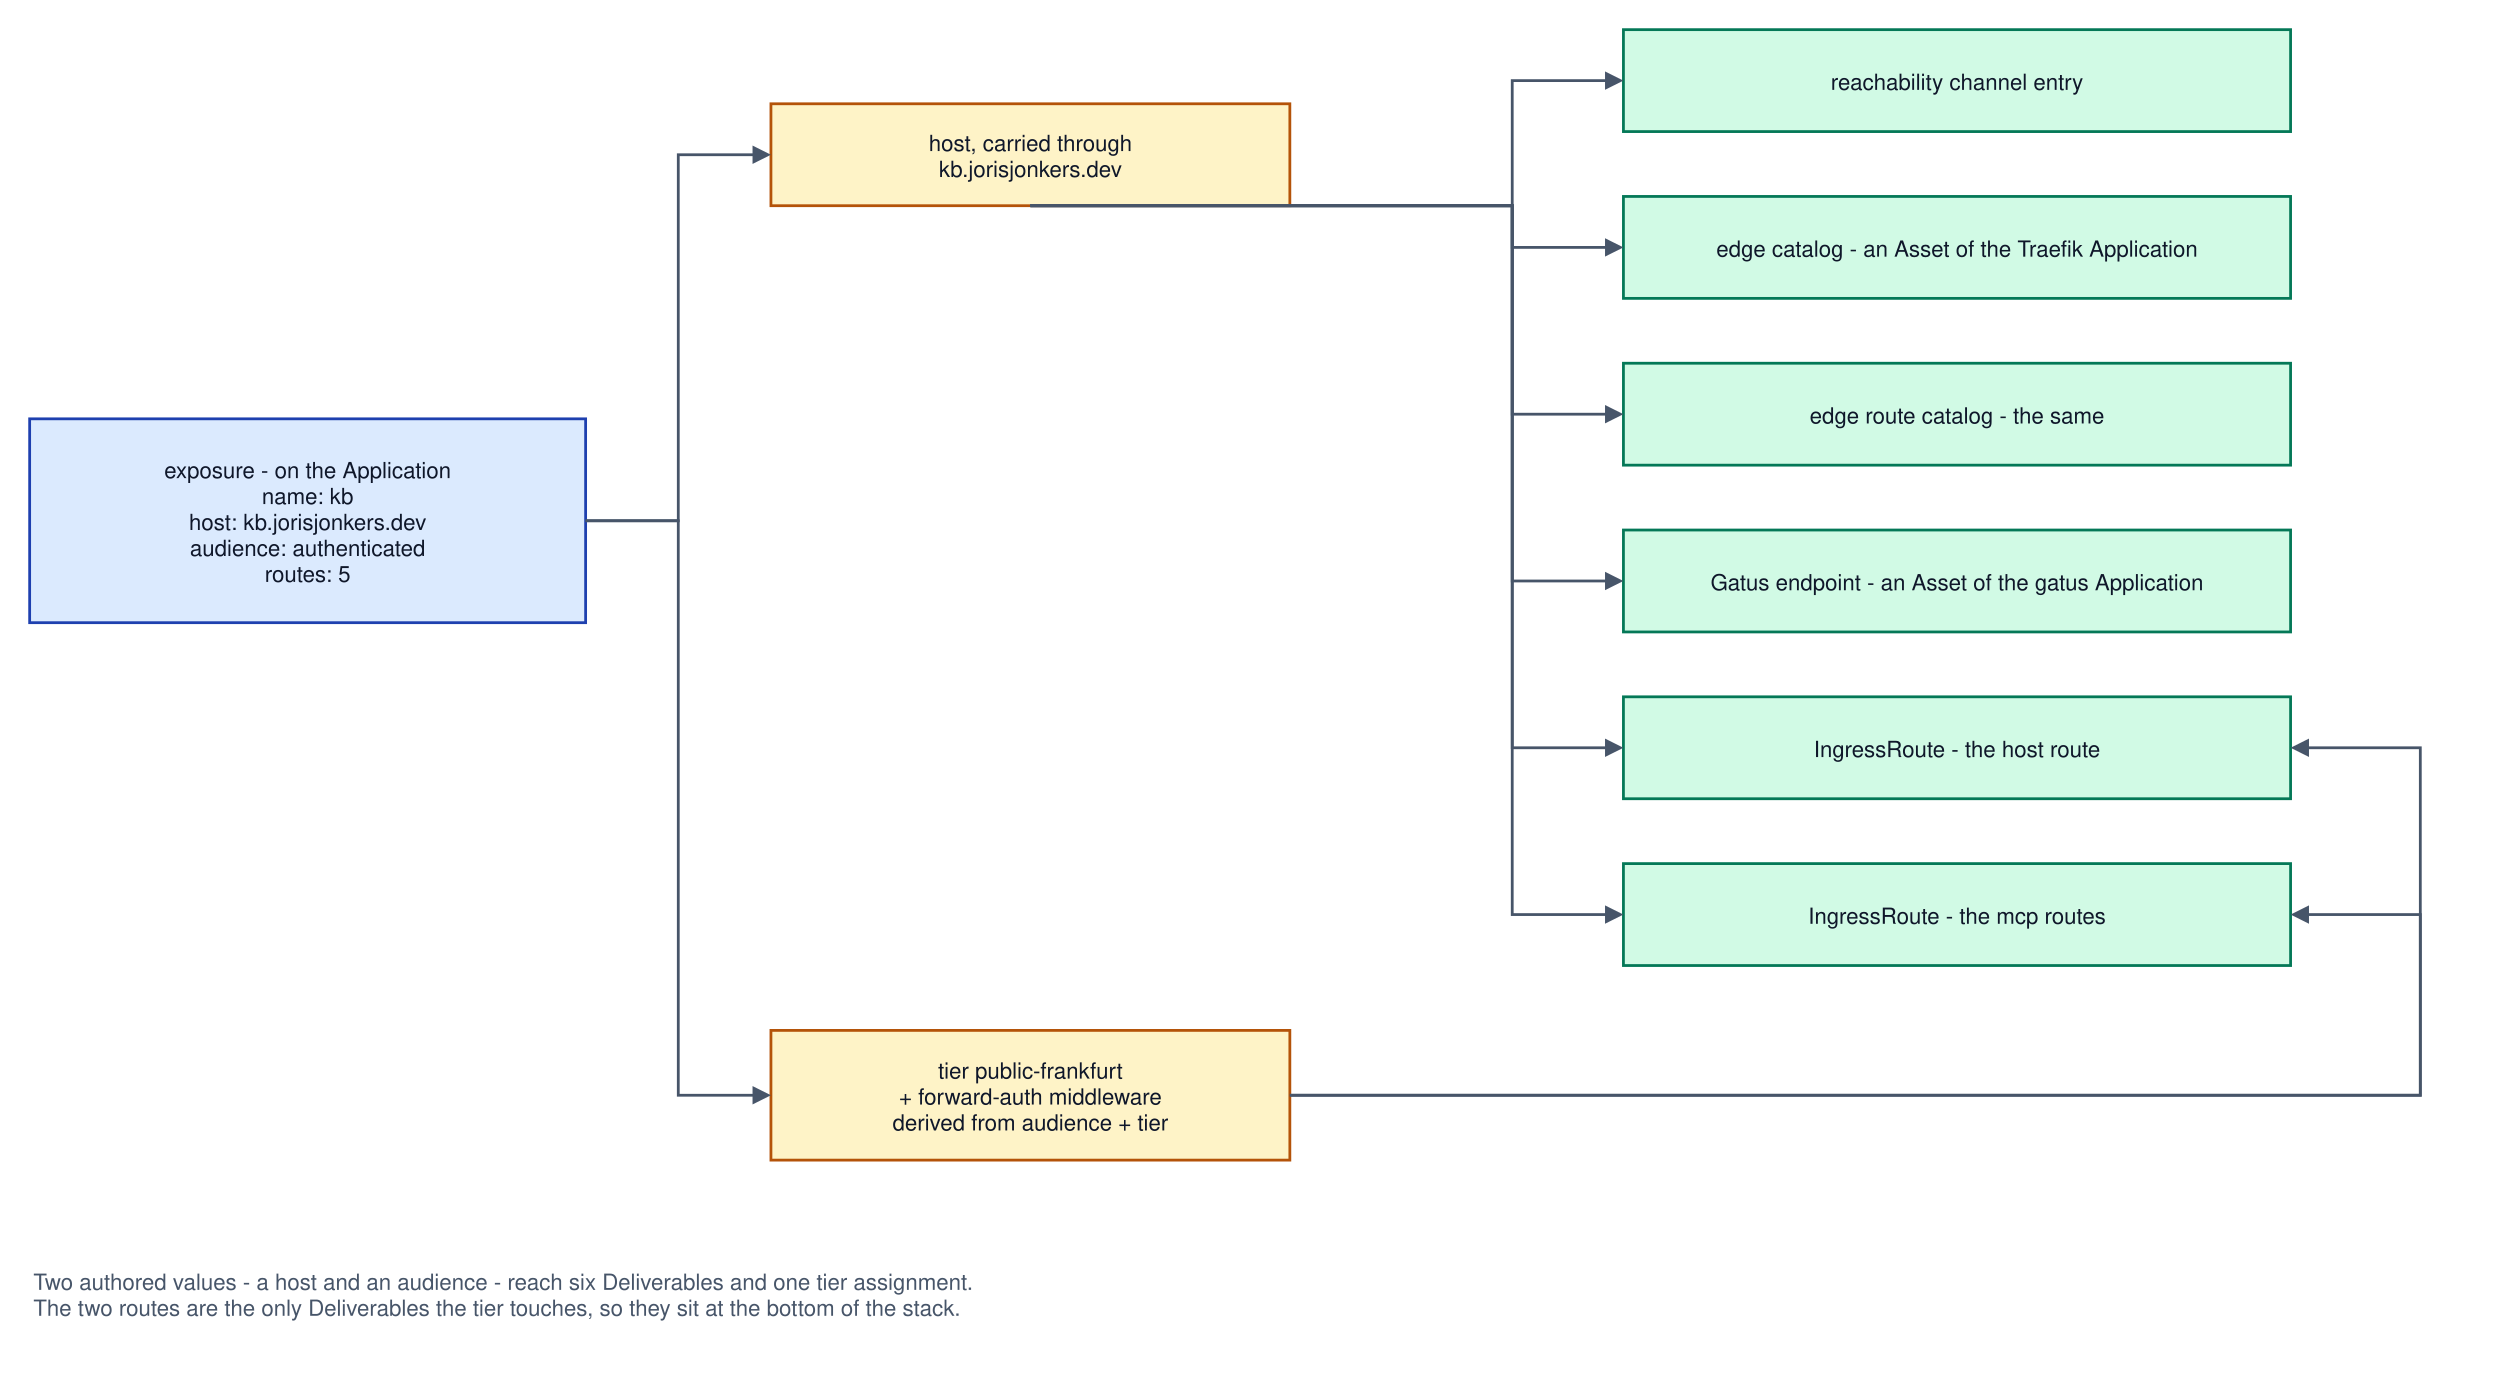
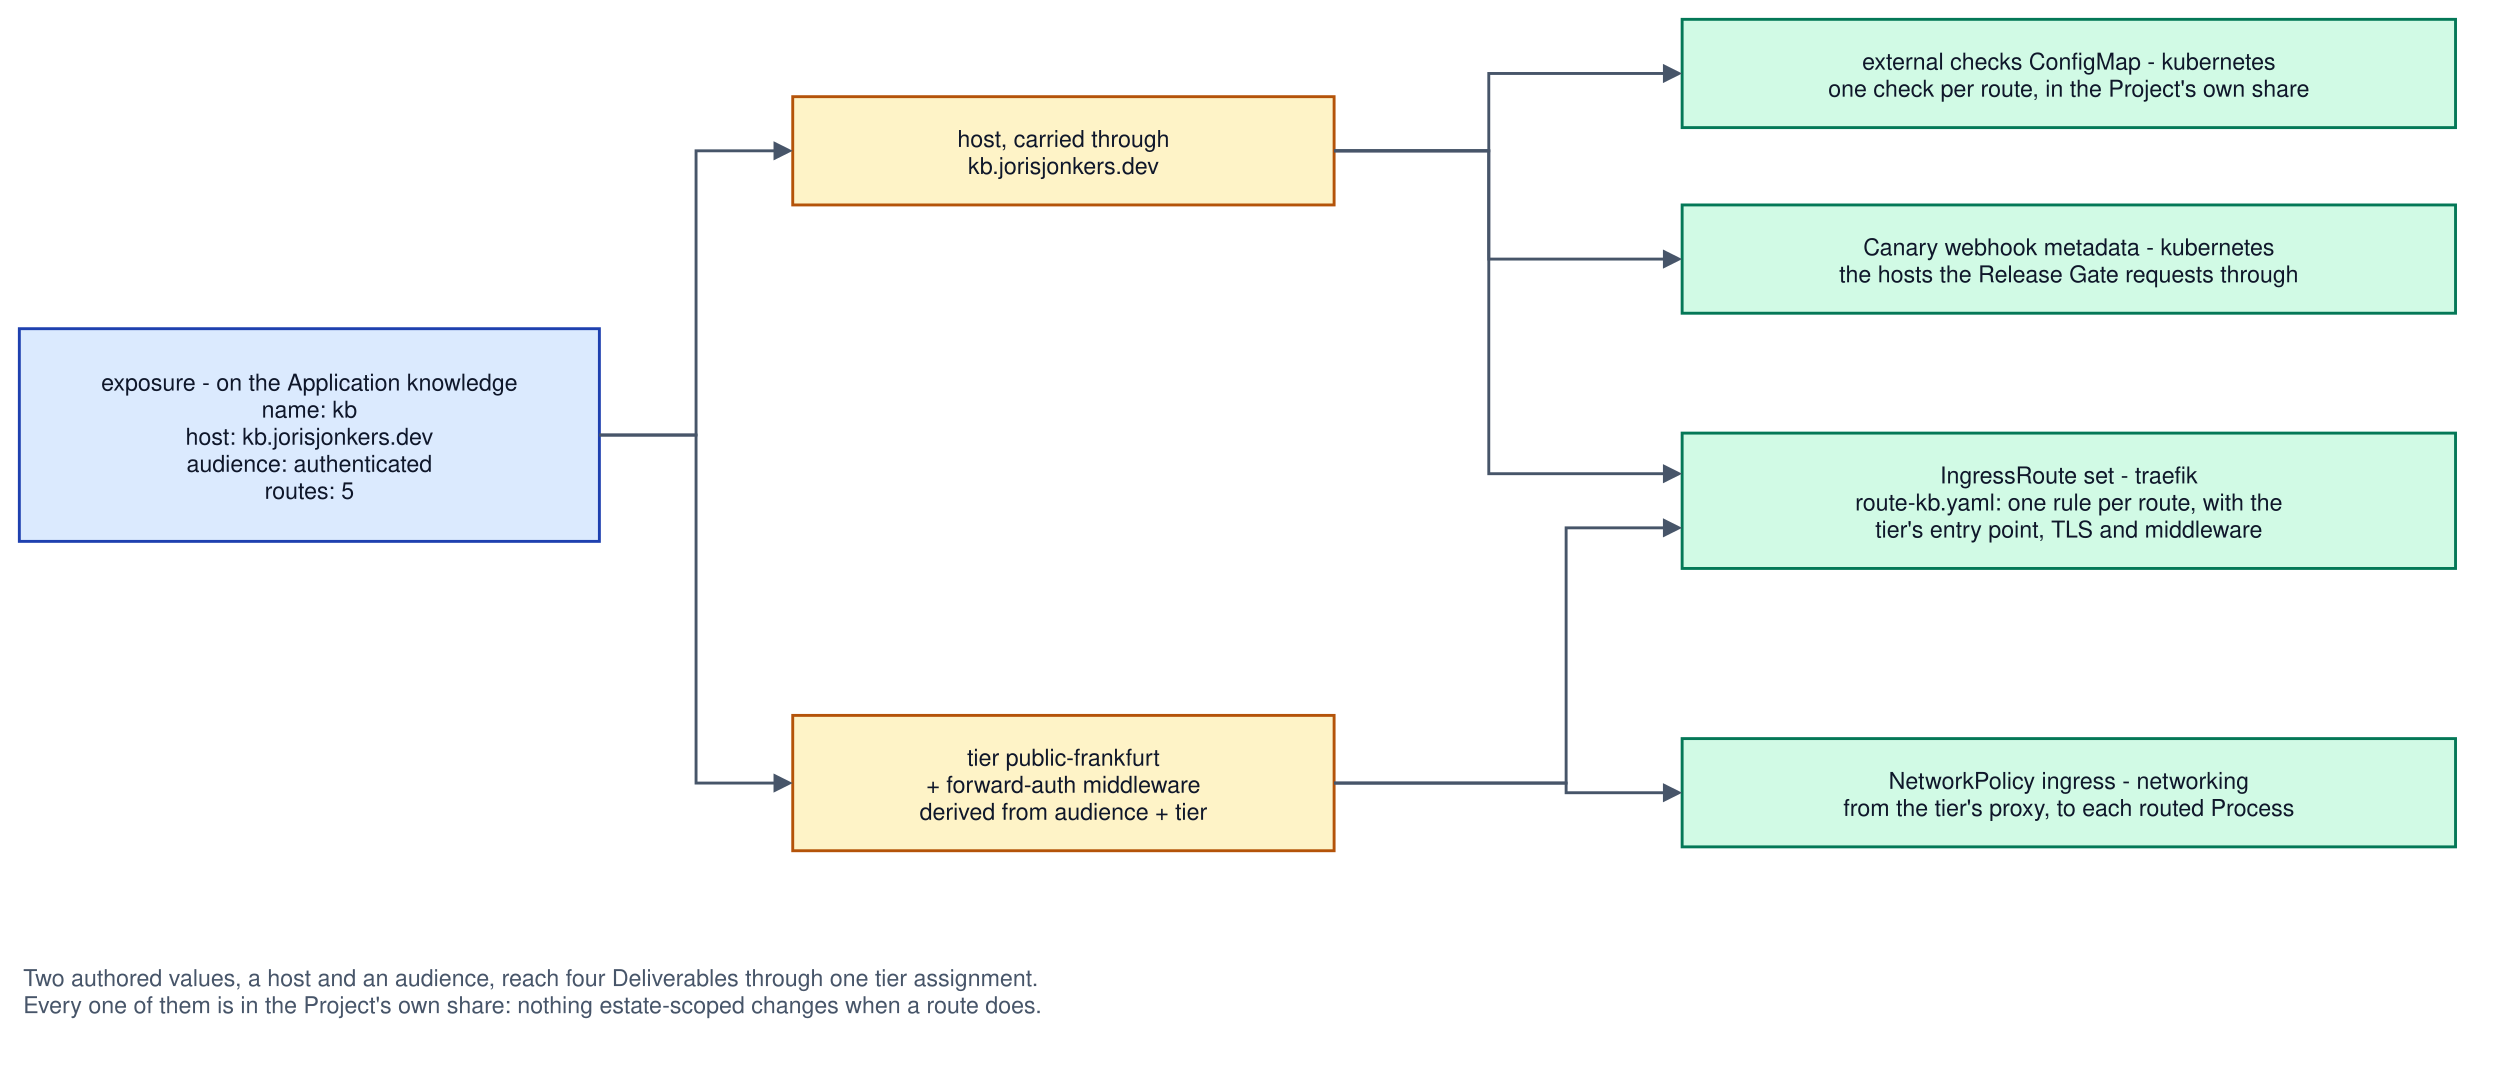
- <svg xmlns="http://www.w3.org/2000/svg" style="background: transparent; background-color: transparent; color-scheme: light dark;" version="1.1" width="1349px" height="754px" viewBox="0 0 1349 754" content="&lt;mxfile host=&quot;Electron&quot; agent=&quot;Mozilla/5.0 (Macintosh; Intel Mac OS X 10_15_7) AppleWebKit/537.36 (KHTML, like Gecko) draw.io/29.0.3 Chrome/140.0.734.249 Electron/38.7.0 Safari/537.36&quot; version=&quot;29.0.3&quot;&gt;&#10;  &lt;diagram name=&quot;Worked trace - one exposure declaration&quot; id=&quot;0&quot;&gt;&#10;    &lt;mxGraphModel dx=&quot;-713&quot; dy=&quot;-228&quot; grid=&quot;0&quot; gridSize=&quot;10&quot; guides=&quot;1&quot; tooltips=&quot;1&quot; connect=&quot;1&quot; arrows=&quot;1&quot; fold=&quot;0&quot; page=&quot;0&quot; pageScale=&quot;1&quot; pageWidth=&quot;1600&quot; pageHeight=&quot;1200&quot; math=&quot;0&quot; shadow=&quot;0&quot; adaptiveColors=&quot;auto&quot;&gt;&#10;      &lt;root&gt;&#10;        &lt;mxCell id=&quot;0&quot; /&gt;&#10;        &lt;mxCell id=&quot;1&quot; parent=&quot;0&quot; /&gt;&#10;        &lt;mxCell id=&quot;n1&quot; value=&quot;exposure - on the Application&amp;#xa;name: kb&amp;#xa;host: kb.jorisjonkers.dev&amp;#xa;audience: authenticated&amp;#xa;routes: 5&quot; style=&quot;rounded=0;whiteSpace=nowrap;html=0;align=center;verticalAlign=middle;fillColor=#dbeafe;strokeColor=#1e40af;strokeWidth=1.5;fontFamily=Helvetica;fontSize=12;fontColor=#0f172a;&quot; parent=&quot;1&quot; vertex=&quot;1&quot;&gt;&#10;          &lt;mxGeometry x=&quot;40&quot; y=&quot;250&quot; width=&quot;300&quot; height=&quot;110&quot; as=&quot;geometry&quot; /&gt;&#10;        &lt;/mxCell&gt;&#10;        &lt;mxCell id=&quot;n2&quot; value=&quot;host, carried through&amp;#xa;kb.jorisjonkers.dev&quot; style=&quot;rounded=0;whiteSpace=nowrap;html=0;align=center;verticalAlign=middle;fillColor=#fef3c7;strokeColor=#b45309;strokeWidth=1.5;fontFamily=Helvetica;fontSize=12;fontColor=#0f172a;&quot; parent=&quot;1&quot; vertex=&quot;1&quot;&gt;&#10;          &lt;mxGeometry x=&quot;440&quot; y=&quot;80&quot; width=&quot;280&quot; height=&quot;55&quot; as=&quot;geometry&quot; /&gt;&#10;        &lt;/mxCell&gt;&#10;        &lt;mxCell id=&quot;n3&quot; value=&quot;tier public-frankfurt&amp;#xa;+ forward-auth middleware&amp;#xa;derived from audience + tier&quot; style=&quot;rounded=0;whiteSpace=nowrap;html=0;align=center;verticalAlign=middle;fillColor=#fef3c7;strokeColor=#b45309;strokeWidth=1.5;fontFamily=Helvetica;fontSize=12;fontColor=#0f172a;&quot; parent=&quot;1&quot; vertex=&quot;1&quot;&gt;&#10;          &lt;mxGeometry x=&quot;440&quot; y=&quot;580&quot; width=&quot;280&quot; height=&quot;70&quot; as=&quot;geometry&quot; /&gt;&#10;        &lt;/mxCell&gt;&#10;        &lt;mxCell id=&quot;n4&quot; value=&quot;reachability channel entry&quot; style=&quot;rounded=0;whiteSpace=nowrap;html=0;align=center;verticalAlign=middle;fillColor=#d1fae5;strokeColor=#047857;strokeWidth=1.5;fontFamily=Helvetica;fontSize=12;fontColor=#0f172a;&quot; parent=&quot;1&quot; vertex=&quot;1&quot;&gt;&#10;          &lt;mxGeometry x=&quot;900&quot; y=&quot;40&quot; width=&quot;360&quot; height=&quot;55&quot; as=&quot;geometry&quot; /&gt;&#10;        &lt;/mxCell&gt;&#10;        &lt;mxCell id=&quot;n5&quot; value=&quot;edge catalog - an Asset of the Traefik Application&quot; style=&quot;rounded=0;whiteSpace=nowrap;html=0;align=center;verticalAlign=middle;fillColor=#d1fae5;strokeColor=#047857;strokeWidth=1.5;fontFamily=Helvetica;fontSize=12;fontColor=#0f172a;&quot; parent=&quot;1&quot; vertex=&quot;1&quot;&gt;&#10;          &lt;mxGeometry x=&quot;900&quot; y=&quot;130&quot; width=&quot;360&quot; height=&quot;55&quot; as=&quot;geometry&quot; /&gt;&#10;        &lt;/mxCell&gt;&#10;        &lt;mxCell id=&quot;n6&quot; value=&quot;edge route catalog - the same&quot; style=&quot;rounded=0;whiteSpace=nowrap;html=0;align=center;verticalAlign=middle;fillColor=#d1fae5;strokeColor=#047857;strokeWidth=1.5;fontFamily=Helvetica;fontSize=12;fontColor=#0f172a;&quot; parent=&quot;1&quot; vertex=&quot;1&quot;&gt;&#10;          &lt;mxGeometry x=&quot;900&quot; y=&quot;220&quot; width=&quot;360&quot; height=&quot;55&quot; as=&quot;geometry&quot; /&gt;&#10;        &lt;/mxCell&gt;&#10;        &lt;mxCell id=&quot;n7&quot; value=&quot;Gatus endpoint - an Asset of the gatus Application&quot; style=&quot;rounded=0;whiteSpace=nowrap;html=0;align=center;verticalAlign=middle;fillColor=#d1fae5;strokeColor=#047857;strokeWidth=1.5;fontFamily=Helvetica;fontSize=12;fontColor=#0f172a;&quot; parent=&quot;1&quot; vertex=&quot;1&quot;&gt;&#10;          &lt;mxGeometry x=&quot;900&quot; y=&quot;310&quot; width=&quot;360&quot; height=&quot;55&quot; as=&quot;geometry&quot; /&gt;&#10;        &lt;/mxCell&gt;&#10;        &lt;mxCell id=&quot;n8&quot; value=&quot;IngressRoute - the host route&quot; style=&quot;rounded=0;whiteSpace=nowrap;html=0;align=center;verticalAlign=middle;fillColor=#d1fae5;strokeColor=#047857;strokeWidth=1.5;fontFamily=Helvetica;fontSize=12;fontColor=#0f172a;&quot; parent=&quot;1&quot; vertex=&quot;1&quot;&gt;&#10;          &lt;mxGeometry x=&quot;900&quot; y=&quot;400&quot; width=&quot;360&quot; height=&quot;55&quot; as=&quot;geometry&quot; /&gt;&#10;        &lt;/mxCell&gt;&#10;        &lt;mxCell id=&quot;n9&quot; value=&quot;IngressRoute - the mcp routes&quot; style=&quot;rounded=0;whiteSpace=nowrap;html=0;align=center;verticalAlign=middle;fillColor=#d1fae5;strokeColor=#047857;strokeWidth=1.5;fontFamily=Helvetica;fontSize=12;fontColor=#0f172a;&quot; parent=&quot;1&quot; vertex=&quot;1&quot;&gt;&#10;          &lt;mxGeometry x=&quot;900&quot; y=&quot;490&quot; width=&quot;360&quot; height=&quot;55&quot; as=&quot;geometry&quot; /&gt;&#10;        &lt;/mxCell&gt;&#10;        &lt;mxCell id=&quot;e10&quot; value=&quot;&quot; style=&quot;edgeStyle=orthogonalEdgeStyle;rounded=0;html=0;jettySize=auto;orthogonalLoop=1;jumpStyle=arc;jumpSize=8;endArrow=block;endFill=1;strokeColor=#475569;strokeWidth=1.5;fontSize=11;fontFamily=Helvetica;labelBackgroundColor=#ffffff;exitX=1;exitY=0.5;exitDx=0;exitDy=0;entryX=0;entryY=0.5;entryDx=0;entryDy=0;&quot; parent=&quot;1&quot; source=&quot;n1&quot; target=&quot;n2&quot; edge=&quot;1&quot;&gt;&#10;          &lt;mxGeometry relative=&quot;1&quot; as=&quot;geometry&quot;&gt;&#10;            &lt;Array as=&quot;points&quot;&gt;&#10;              &lt;mxPoint x=&quot;390&quot; y=&quot;305&quot; /&gt;&#10;              &lt;mxPoint x=&quot;390&quot; y=&quot;107&quot; /&gt;&#10;            &lt;/Array&gt;&#10;          &lt;/mxGeometry&gt;&#10;        &lt;/mxCell&gt;&#10;        &lt;mxCell id=&quot;e11&quot; value=&quot;&quot; style=&quot;edgeStyle=orthogonalEdgeStyle;rounded=0;html=0;jettySize=auto;orthogonalLoop=1;jumpStyle=arc;jumpSize=8;endArrow=block;endFill=1;strokeColor=#475569;strokeWidth=1.5;fontSize=11;fontFamily=Helvetica;labelBackgroundColor=#ffffff;exitX=1;exitY=0.5;exitDx=0;exitDy=0;entryX=0;entryY=0.5;entryDx=0;entryDy=0;&quot; parent=&quot;1&quot; source=&quot;n1&quot; target=&quot;n3&quot; edge=&quot;1&quot;&gt;&#10;          &lt;mxGeometry relative=&quot;1&quot; as=&quot;geometry&quot;&gt;&#10;            &lt;Array as=&quot;points&quot;&gt;&#10;              &lt;mxPoint x=&quot;390&quot; y=&quot;305&quot; /&gt;&#10;              &lt;mxPoint x=&quot;390&quot; y=&quot;615&quot; /&gt;&#10;            &lt;/Array&gt;&#10;          &lt;/mxGeometry&gt;&#10;        &lt;/mxCell&gt;&#10;        &lt;mxCell id=&quot;e12&quot; value=&quot;&quot; style=&quot;edgeStyle=orthogonalEdgeStyle;rounded=0;html=0;jettySize=auto;orthogonalLoop=1;jumpStyle=arc;jumpSize=8;endArrow=block;endFill=1;strokeColor=#475569;strokeWidth=1.5;fontSize=11;fontFamily=Helvetica;labelBackgroundColor=#ffffff;exitX=0.5;exitY=1;exitDx=0;exitDy=0;entryX=0;entryY=0.5;entryDx=0;entryDy=0;&quot; parent=&quot;1&quot; source=&quot;n2&quot; target=&quot;n4&quot; edge=&quot;1&quot;&gt;&#10;          &lt;mxGeometry relative=&quot;1&quot; as=&quot;geometry&quot;&gt;&#10;            &lt;Array as=&quot;points&quot;&gt;&#10;              &lt;mxPoint x=&quot;840&quot; y=&quot;67&quot; /&gt;&#10;            &lt;/Array&gt;&#10;          &lt;/mxGeometry&gt;&#10;        &lt;/mxCell&gt;&#10;        &lt;mxCell id=&quot;e13&quot; value=&quot;&quot; style=&quot;edgeStyle=orthogonalEdgeStyle;rounded=0;html=0;jettySize=auto;orthogonalLoop=1;jumpStyle=arc;jumpSize=8;endArrow=block;endFill=1;strokeColor=#475569;strokeWidth=1.5;fontSize=11;fontFamily=Helvetica;labelBackgroundColor=#ffffff;exitX=0.5;exitY=1;exitDx=0;exitDy=0;entryX=0;entryY=0.5;entryDx=0;entryDy=0;&quot; parent=&quot;1&quot; source=&quot;n2&quot; target=&quot;n5&quot; edge=&quot;1&quot;&gt;&#10;          &lt;mxGeometry relative=&quot;1&quot; as=&quot;geometry&quot;&gt;&#10;            &lt;Array as=&quot;points&quot;&gt;&#10;              &lt;mxPoint x=&quot;840&quot; y=&quot;157&quot; /&gt;&#10;            &lt;/Array&gt;&#10;          &lt;/mxGeometry&gt;&#10;        &lt;/mxCell&gt;&#10;        &lt;mxCell id=&quot;e14&quot; value=&quot;&quot; style=&quot;edgeStyle=orthogonalEdgeStyle;rounded=0;html=0;jettySize=auto;orthogonalLoop=1;jumpStyle=arc;jumpSize=8;endArrow=block;endFill=1;strokeColor=#475569;strokeWidth=1.5;fontSize=11;fontFamily=Helvetica;labelBackgroundColor=#ffffff;exitX=0.5;exitY=1;exitDx=0;exitDy=0;entryX=0;entryY=0.5;entryDx=0;entryDy=0;&quot; parent=&quot;1&quot; source=&quot;n2&quot; target=&quot;n6&quot; edge=&quot;1&quot;&gt;&#10;          &lt;mxGeometry relative=&quot;1&quot; as=&quot;geometry&quot;&gt;&#10;            &lt;Array as=&quot;points&quot;&gt;&#10;              &lt;mxPoint x=&quot;840&quot; y=&quot;247&quot; /&gt;&#10;            &lt;/Array&gt;&#10;          &lt;/mxGeometry&gt;&#10;        &lt;/mxCell&gt;&#10;        &lt;mxCell id=&quot;e15&quot; value=&quot;&quot; style=&quot;edgeStyle=orthogonalEdgeStyle;rounded=0;html=0;jettySize=auto;orthogonalLoop=1;jumpStyle=arc;jumpSize=8;endArrow=block;endFill=1;strokeColor=#475569;strokeWidth=1.5;fontSize=11;fontFamily=Helvetica;labelBackgroundColor=#ffffff;exitX=0.5;exitY=1;exitDx=0;exitDy=0;entryX=0;entryY=0.5;entryDx=0;entryDy=0;&quot; parent=&quot;1&quot; source=&quot;n2&quot; target=&quot;n7&quot; edge=&quot;1&quot;&gt;&#10;          &lt;mxGeometry relative=&quot;1&quot; as=&quot;geometry&quot;&gt;&#10;            &lt;Array as=&quot;points&quot;&gt;&#10;              &lt;mxPoint x=&quot;840&quot; y=&quot;337&quot; /&gt;&#10;            &lt;/Array&gt;&#10;          &lt;/mxGeometry&gt;&#10;        &lt;/mxCell&gt;&#10;        &lt;mxCell id=&quot;e16&quot; value=&quot;&quot; style=&quot;edgeStyle=orthogonalEdgeStyle;rounded=0;html=0;jettySize=auto;orthogonalLoop=1;jumpStyle=arc;jumpSize=8;endArrow=block;endFill=1;strokeColor=#475569;strokeWidth=1.5;fontSize=11;fontFamily=Helvetica;labelBackgroundColor=#ffffff;exitX=0.5;exitY=1;exitDx=0;exitDy=0;entryX=0;entryY=0.5;entryDx=0;entryDy=0;&quot; parent=&quot;1&quot; source=&quot;n2&quot; target=&quot;n8&quot; edge=&quot;1&quot;&gt;&#10;          &lt;mxGeometry relative=&quot;1&quot; as=&quot;geometry&quot;&gt;&#10;            &lt;Array as=&quot;points&quot;&gt;&#10;              &lt;mxPoint x=&quot;840&quot; y=&quot;427&quot; /&gt;&#10;            &lt;/Array&gt;&#10;          &lt;/mxGeometry&gt;&#10;        &lt;/mxCell&gt;&#10;        &lt;mxCell id=&quot;e17&quot; value=&quot;&quot; style=&quot;edgeStyle=orthogonalEdgeStyle;rounded=0;html=0;jettySize=auto;orthogonalLoop=1;jumpStyle=arc;jumpSize=8;endArrow=block;endFill=1;strokeColor=#475569;strokeWidth=1.5;fontSize=11;fontFamily=Helvetica;labelBackgroundColor=#ffffff;exitX=0.5;exitY=1;exitDx=0;exitDy=0;entryX=0;entryY=0.5;entryDx=0;entryDy=0;&quot; parent=&quot;1&quot; source=&quot;n2&quot; target=&quot;n9&quot; edge=&quot;1&quot;&gt;&#10;          &lt;mxGeometry relative=&quot;1&quot; as=&quot;geometry&quot;&gt;&#10;            &lt;Array as=&quot;points&quot;&gt;&#10;              &lt;mxPoint x=&quot;840&quot; y=&quot;517&quot; /&gt;&#10;            &lt;/Array&gt;&#10;          &lt;/mxGeometry&gt;&#10;        &lt;/mxCell&gt;&#10;        &lt;mxCell id=&quot;e18&quot; value=&quot;&quot; style=&quot;edgeStyle=orthogonalEdgeStyle;rounded=0;html=0;jettySize=auto;orthogonalLoop=1;jumpStyle=arc;jumpSize=8;endArrow=block;endFill=1;strokeColor=#475569;strokeWidth=1.5;fontSize=11;fontFamily=Helvetica;labelBackgroundColor=#ffffff;exitX=1;exitY=0.5;exitDx=0;exitDy=0;entryX=1;entryY=0.5;entryDx=0;entryDy=0;&quot; parent=&quot;1&quot; source=&quot;n3&quot; target=&quot;n8&quot; edge=&quot;1&quot;&gt;&#10;          &lt;mxGeometry relative=&quot;1&quot; as=&quot;geometry&quot;&gt;&#10;            &lt;Array as=&quot;points&quot;&gt;&#10;              &lt;mxPoint x=&quot;1330&quot; y=&quot;615&quot; /&gt;&#10;              &lt;mxPoint x=&quot;1330&quot; y=&quot;427&quot; /&gt;&#10;            &lt;/Array&gt;&#10;          &lt;/mxGeometry&gt;&#10;        &lt;/mxCell&gt;&#10;        &lt;mxCell id=&quot;e19&quot; value=&quot;&quot; style=&quot;edgeStyle=orthogonalEdgeStyle;rounded=0;html=0;jettySize=auto;orthogonalLoop=1;jumpStyle=arc;jumpSize=8;endArrow=block;endFill=1;strokeColor=#475569;strokeWidth=1.5;fontSize=11;fontFamily=Helvetica;labelBackgroundColor=#ffffff;exitX=1;exitY=0.5;exitDx=0;exitDy=0;entryX=1;entryY=0.5;entryDx=0;entryDy=0;&quot; parent=&quot;1&quot; source=&quot;n3&quot; target=&quot;n9&quot; edge=&quot;1&quot;&gt;&#10;          &lt;mxGeometry relative=&quot;1&quot; as=&quot;geometry&quot;&gt;&#10;            &lt;Array as=&quot;points&quot;&gt;&#10;              &lt;mxPoint x=&quot;1330&quot; y=&quot;615&quot; /&gt;&#10;              &lt;mxPoint x=&quot;1330&quot; y=&quot;517&quot; /&gt;&#10;            &lt;/Array&gt;&#10;          &lt;/mxGeometry&gt;&#10;        &lt;/mxCell&gt;&#10;        &lt;mxCell id=&quot;t20&quot; value=&quot;Two authored values - a host and an audience - reach six Deliverables and one tier assignment.&amp;#xa;The two routes are the only Deliverables the tier touches, so they sit at the bottom of the stack.&quot; style=&quot;text;html=0;strokeColor=none;fillColor=none;align=left;verticalAlign=middle;fontFamily=Helvetica;fontSize=12;fontColor=#475569;&quot; parent=&quot;1&quot; vertex=&quot;1&quot;&gt;&#10;          &lt;mxGeometry x=&quot;40&quot; y=&quot;700&quot; width=&quot;800&quot; height=&quot;44&quot; as=&quot;geometry&quot; /&gt;&#10;        &lt;/mxCell&gt;&#10;      &lt;/root&gt;&#10;    &lt;/mxGraphModel&gt;&#10;  &lt;/diagram&gt;&#10;&lt;/mxfile&gt;&#10;">
+ <svg xmlns="http://www.w3.org/2000/svg" style="background: transparent; background-color: transparent; color-scheme: light dark;" version="1.1" width="1293px" height="556px" viewBox="0 0 1293 556" content="&lt;mxfile host=&quot;Electron&quot;&gt;&#10;  &lt;diagram name=&quot;Worked trace - one exposure declaration&quot; id=&quot;0&quot;&gt;&#10;    &lt;mxGraphModel grid=&quot;0&quot; gridSize=&quot;10&quot; guides=&quot;1&quot; tooltips=&quot;1&quot; connect=&quot;1&quot; arrows=&quot;1&quot; fold=&quot;0&quot; page=&quot;0&quot; pageScale=&quot;1&quot; pageWidth=&quot;1600&quot; pageHeight=&quot;1200&quot; math=&quot;0&quot; shadow=&quot;0&quot; adaptiveColors=&quot;auto&quot;&gt;&#10;      &lt;root&gt;&#10;        &lt;mxCell id=&quot;0&quot; /&gt;&#10;        &lt;mxCell id=&quot;1&quot; parent=&quot;0&quot; /&gt;&#10;        &lt;mxCell id=&quot;x&quot; parent=&quot;1&quot; style=&quot;rounded=0;whiteSpace=nowrap;html=0;align=center;verticalAlign=middle;fillColor=#dbeafe;strokeColor=#1e40af;strokeWidth=1.5;fontFamily=Helvetica;fontSize=12;fontColor=#0f172a;&quot; value=&quot;exposure - on the Application knowledge&amp;#xa;name: kb&amp;#xa;host: kb.jorisjonkers.dev&amp;#xa;audience: authenticated&amp;#xa;routes: 5&quot; vertex=&quot;1&quot;&gt;&#10;          &lt;mxGeometry height=&quot;110&quot; width=&quot;300&quot; x=&quot;40&quot; y=&quot;200&quot; as=&quot;geometry&quot; /&gt;&#10;        &lt;/mxCell&gt;&#10;        &lt;mxCell id=&quot;h&quot; parent=&quot;1&quot; style=&quot;rounded=0;whiteSpace=nowrap;html=0;align=center;verticalAlign=middle;fillColor=#fef3c7;strokeColor=#b45309;strokeWidth=1.5;fontFamily=Helvetica;fontSize=12;fontColor=#0f172a;&quot; value=&quot;host, carried through&amp;#xa;kb.jorisjonkers.dev&quot; vertex=&quot;1&quot;&gt;&#10;          &lt;mxGeometry height=&quot;56&quot; width=&quot;280&quot; x=&quot;440&quot; y=&quot;80&quot; as=&quot;geometry&quot; /&gt;&#10;        &lt;/mxCell&gt;&#10;        &lt;mxCell id=&quot;t&quot; parent=&quot;1&quot; style=&quot;rounded=0;whiteSpace=nowrap;html=0;align=center;verticalAlign=middle;fillColor=#fef3c7;strokeColor=#b45309;strokeWidth=1.5;fontFamily=Helvetica;fontSize=12;fontColor=#0f172a;&quot; value=&quot;tier public-frankfurt&amp;#xa;+ forward-auth middleware&amp;#xa;derived from audience + tier&quot; vertex=&quot;1&quot;&gt;&#10;          &lt;mxGeometry height=&quot;70&quot; width=&quot;280&quot; x=&quot;440&quot; y=&quot;400&quot; as=&quot;geometry&quot; /&gt;&#10;        &lt;/mxCell&gt;&#10;        &lt;mxCell id=&quot;r1&quot; parent=&quot;1&quot; style=&quot;rounded=0;whiteSpace=nowrap;html=0;align=center;verticalAlign=middle;fillColor=#d1fae5;strokeColor=#047857;strokeWidth=1.5;fontFamily=Helvetica;fontSize=12;fontColor=#0f172a;&quot; value=&quot;external checks ConfigMap - kubernetes&amp;#xa;one check per route, in the Project&amp;#39;s own share&quot; vertex=&quot;1&quot;&gt;&#10;          &lt;mxGeometry height=&quot;56&quot; width=&quot;400&quot; x=&quot;900&quot; y=&quot;40&quot; as=&quot;geometry&quot; /&gt;&#10;        &lt;/mxCell&gt;&#10;        &lt;mxCell id=&quot;r2&quot; parent=&quot;1&quot; style=&quot;rounded=0;whiteSpace=nowrap;html=0;align=center;verticalAlign=middle;fillColor=#d1fae5;strokeColor=#047857;strokeWidth=1.5;fontFamily=Helvetica;fontSize=12;fontColor=#0f172a;&quot; value=&quot;Canary webhook metadata - kubernetes&amp;#xa;the hosts the Release Gate requests through&quot; vertex=&quot;1&quot;&gt;&#10;          &lt;mxGeometry height=&quot;56&quot; width=&quot;400&quot; x=&quot;900&quot; y=&quot;136&quot; as=&quot;geometry&quot; /&gt;&#10;        &lt;/mxCell&gt;&#10;        &lt;mxCell id=&quot;r3&quot; parent=&quot;1&quot; style=&quot;rounded=0;whiteSpace=nowrap;html=0;align=center;verticalAlign=middle;fillColor=#d1fae5;strokeColor=#047857;strokeWidth=1.5;fontFamily=Helvetica;fontSize=12;fontColor=#0f172a;&quot; value=&quot;IngressRoute set - traefik&amp;#xa;route-kb.yaml: one rule per route, with the&amp;#xa;tier&amp;#39;s entry point, TLS and middleware&quot; vertex=&quot;1&quot;&gt;&#10;          &lt;mxGeometry height=&quot;70&quot; width=&quot;400&quot; x=&quot;900&quot; y=&quot;254&quot; as=&quot;geometry&quot; /&gt;&#10;        &lt;/mxCell&gt;&#10;        &lt;mxCell id=&quot;r4&quot; parent=&quot;1&quot; style=&quot;rounded=0;whiteSpace=nowrap;html=0;align=center;verticalAlign=middle;fillColor=#d1fae5;strokeColor=#047857;strokeWidth=1.5;fontFamily=Helvetica;fontSize=12;fontColor=#0f172a;&quot; value=&quot;NetworkPolicy ingress - networking&amp;#xa;from the tier&amp;#39;s proxy, to each routed Process&quot; vertex=&quot;1&quot;&gt;&#10;          &lt;mxGeometry height=&quot;56&quot; width=&quot;400&quot; x=&quot;900&quot; y=&quot;412&quot; as=&quot;geometry&quot; /&gt;&#10;        &lt;/mxCell&gt;&#10;        &lt;mxCell id=&quot;e1&quot; edge=&quot;1&quot; parent=&quot;1&quot; source=&quot;x&quot; style=&quot;edgeStyle=orthogonalEdgeStyle;rounded=0;html=0;jettySize=auto;orthogonalLoop=1;jumpStyle=arc;jumpSize=8;endArrow=block;endFill=1;strokeColor=#475569;strokeWidth=1.5;fontSize=11;fontFamily=Helvetica;labelBackgroundColor=#ffffff;exitX=1;exitY=0.5;exitDx=0;exitDy=0;entryX=0;entryY=0.5;entryDx=0;entryDy=0;&quot; target=&quot;h&quot; value=&quot;&quot;&gt;&#10;          &lt;mxGeometry relative=&quot;1&quot; as=&quot;geometry&quot; /&gt;&#10;        &lt;/mxCell&gt;&#10;        &lt;mxCell id=&quot;e2&quot; edge=&quot;1&quot; parent=&quot;1&quot; source=&quot;x&quot; style=&quot;edgeStyle=orthogonalEdgeStyle;rounded=0;html=0;jettySize=auto;orthogonalLoop=1;jumpStyle=arc;jumpSize=8;endArrow=block;endFill=1;strokeColor=#475569;strokeWidth=1.5;fontSize=11;fontFamily=Helvetica;labelBackgroundColor=#ffffff;exitX=1;exitY=0.5;exitDx=0;exitDy=0;entryX=0;entryY=0.5;entryDx=0;entryDy=0;&quot; target=&quot;t&quot; value=&quot;&quot;&gt;&#10;          &lt;mxGeometry relative=&quot;1&quot; as=&quot;geometry&quot; /&gt;&#10;        &lt;/mxCell&gt;&#10;        &lt;mxCell id=&quot;e3&quot; edge=&quot;1&quot; parent=&quot;1&quot; source=&quot;h&quot; style=&quot;edgeStyle=orthogonalEdgeStyle;rounded=0;html=0;jettySize=auto;orthogonalLoop=1;jumpStyle=arc;jumpSize=8;endArrow=block;endFill=1;strokeColor=#475569;strokeWidth=1.5;fontSize=11;fontFamily=Helvetica;labelBackgroundColor=#ffffff;exitX=1;exitY=0.5;exitDx=0;exitDy=0;entryX=0;entryY=0.5;entryDx=0;entryDy=0;&quot; target=&quot;r1&quot; value=&quot;&quot;&gt;&#10;          &lt;mxGeometry relative=&quot;1&quot; as=&quot;geometry&quot;&gt;&#10;            &lt;Array as=&quot;points&quot;&gt;&#10;              &lt;mxPoint x=&quot;800&quot; y=&quot;108&quot; /&gt;&#10;            &lt;/Array&gt;&#10;          &lt;/mxGeometry&gt;&#10;        &lt;/mxCell&gt;&#10;        &lt;mxCell id=&quot;e4&quot; edge=&quot;1&quot; parent=&quot;1&quot; source=&quot;h&quot; style=&quot;edgeStyle=orthogonalEdgeStyle;rounded=0;html=0;jettySize=auto;orthogonalLoop=1;jumpStyle=arc;jumpSize=8;endArrow=block;endFill=1;strokeColor=#475569;strokeWidth=1.5;fontSize=11;fontFamily=Helvetica;labelBackgroundColor=#ffffff;exitX=1;exitY=0.5;exitDx=0;exitDy=0;entryX=0;entryY=0.5;entryDx=0;entryDy=0;&quot; target=&quot;r2&quot; value=&quot;&quot;&gt;&#10;          &lt;mxGeometry relative=&quot;1&quot; as=&quot;geometry&quot;&gt;&#10;            &lt;Array as=&quot;points&quot;&gt;&#10;              &lt;mxPoint x=&quot;800&quot; y=&quot;108&quot; /&gt;&#10;            &lt;/Array&gt;&#10;          &lt;/mxGeometry&gt;&#10;        &lt;/mxCell&gt;&#10;        &lt;mxCell id=&quot;e5&quot; edge=&quot;1&quot; parent=&quot;1&quot; source=&quot;h&quot; style=&quot;edgeStyle=orthogonalEdgeStyle;rounded=0;html=0;jettySize=auto;orthogonalLoop=1;jumpStyle=arc;jumpSize=8;endArrow=block;endFill=1;strokeColor=#475569;strokeWidth=1.5;fontSize=11;fontFamily=Helvetica;labelBackgroundColor=#ffffff;exitX=1;exitY=0.5;exitDx=0;exitDy=0;entryX=0;entryY=0.3;entryDx=0;entryDy=0;&quot; target=&quot;r3&quot; value=&quot;&quot;&gt;&#10;          &lt;mxGeometry relative=&quot;1&quot; as=&quot;geometry&quot;&gt;&#10;            &lt;Array as=&quot;points&quot;&gt;&#10;              &lt;mxPoint x=&quot;800&quot; y=&quot;108&quot; /&gt;&#10;            &lt;/Array&gt;&#10;          &lt;/mxGeometry&gt;&#10;        &lt;/mxCell&gt;&#10;        &lt;mxCell id=&quot;e6&quot; edge=&quot;1&quot; parent=&quot;1&quot; source=&quot;t&quot; style=&quot;edgeStyle=orthogonalEdgeStyle;rounded=0;html=0;jettySize=auto;orthogonalLoop=1;jumpStyle=arc;jumpSize=8;endArrow=block;endFill=1;strokeColor=#475569;strokeWidth=1.5;fontSize=11;fontFamily=Helvetica;labelBackgroundColor=#ffffff;exitX=1;exitY=0.5;exitDx=0;exitDy=0;entryX=0;entryY=0.7;entryDx=0;entryDy=0;&quot; target=&quot;r3&quot; value=&quot;&quot;&gt;&#10;          &lt;mxGeometry relative=&quot;1&quot; as=&quot;geometry&quot;&gt;&#10;            &lt;Array as=&quot;points&quot;&gt;&#10;              &lt;mxPoint x=&quot;840&quot; y=&quot;435&quot; /&gt;&#10;            &lt;/Array&gt;&#10;          &lt;/mxGeometry&gt;&#10;        &lt;/mxCell&gt;&#10;        &lt;mxCell id=&quot;e7&quot; edge=&quot;1&quot; parent=&quot;1&quot; source=&quot;t&quot; style=&quot;edgeStyle=orthogonalEdgeStyle;rounded=0;html=0;jettySize=auto;orthogonalLoop=1;jumpStyle=arc;jumpSize=8;endArrow=block;endFill=1;strokeColor=#475569;strokeWidth=1.5;fontSize=11;fontFamily=Helvetica;labelBackgroundColor=#ffffff;exitX=1;exitY=0.5;exitDx=0;exitDy=0;entryX=0;entryY=0.5;entryDx=0;entryDy=0;&quot; target=&quot;r4&quot; value=&quot;&quot;&gt;&#10;          &lt;mxGeometry relative=&quot;1&quot; as=&quot;geometry&quot;&gt;&#10;            &lt;Array as=&quot;points&quot;&gt;&#10;              &lt;mxPoint x=&quot;840&quot; y=&quot;435&quot; /&gt;&#10;            &lt;/Array&gt;&#10;          &lt;/mxGeometry&gt;&#10;        &lt;/mxCell&gt;&#10;        &lt;mxCell id=&quot;t8&quot; parent=&quot;1&quot; style=&quot;text;html=0;strokeColor=none;fillColor=none;align=left;verticalAlign=middle;fontFamily=Helvetica;fontSize=12;fontColor=#475569;&quot; value=&quot;Two authored values, a host and an audience, reach four Deliverables through one tier assignment.&amp;#xa;Every one of them is in the Project&amp;#39;s own share: nothing estate-scoped changes when a route does.&quot; vertex=&quot;1&quot;&gt;&#10;          &lt;mxGeometry height=&quot;44&quot; width=&quot;900&quot; x=&quot;40&quot; y=&quot;520&quot; as=&quot;geometry&quot; /&gt;&#10;        &lt;/mxCell&gt;&#10;      &lt;/root&gt;&#10;    &lt;/mxGraphModel&gt;&#10;  &lt;/diagram&gt;&#10;&lt;/mxfile&gt;&#10;">
  <defs />
  <g>
    <g data-cell-id="0">
      <g data-cell-id="1">
-         <g data-cell-id="n1">
+         <g data-cell-id="x">
          <g>
-             <rect x="16" y="226" width="300" height="110" fill="#dbeafe" stroke="#1e40af" stroke-width="1.5" pointer-events="all" style="fill: light-dark(rgb(219, 234, 254), rgb(26, 39, 56)); stroke: light-dark(rgb(30, 64, 175), rgb(152, 181, 255));" />
+             <rect x="10" y="170" width="300" height="110" fill="#dbeafe" stroke="#1e40af" stroke-width="1.5" pointer-events="all" style="fill: light-dark(rgb(219, 234, 254), rgb(26, 39, 56)); stroke: light-dark(rgb(30, 64, 175), rgb(152, 181, 255));" />
          </g>
          <g>
            <g fill="#0f172a" font-family="Helvetica" text-anchor="middle" font-size="12px" style="fill: light-dark(rgb(15, 23, 42), rgb(211, 218, 234));">
-               <text x="166" y="258">exposure - on the Application</text>
-               <text x="166" y="272">name: kb</text>
-               <text x="166" y="286">host: kb.jorisjonkers.dev</text>
-               <text x="166" y="300">audience: authenticated</text>
-               <text x="166" y="314">routes: 5</text>
+               <text x="160" y="202">exposure - on the Application knowledge</text>
+               <text x="160" y="216">name: kb</text>
+               <text x="160" y="230">host: kb.jorisjonkers.dev</text>
+               <text x="160" y="244">audience: authenticated</text>
+               <text x="160" y="258">routes: 5</text>
            </g>
          </g>
        </g>
-         <g data-cell-id="n2">
+         <g data-cell-id="h">
          <g>
-             <rect x="416" y="56" width="280" height="55" fill="#fef3c7" stroke="#b45309" stroke-width="1.5" pointer-events="all" style="fill: light-dark(rgb(254, 243, 199), rgb(39, 30, 0)); stroke: light-dark(rgb(180, 83, 9), rgb(223, 139, 76));" />
+             <rect x="410" y="50" width="280" height="56" fill="#fef3c7" stroke="#b45309" stroke-width="1.5" pointer-events="all" style="fill: light-dark(rgb(254, 243, 199), rgb(39, 30, 0)); stroke: light-dark(rgb(180, 83, 9), rgb(223, 139, 76));" />
          </g>
          <g>
            <g fill="#0f172a" font-family="Helvetica" text-anchor="middle" font-size="12px" style="fill: light-dark(rgb(15, 23, 42), rgb(211, 218, 234));">
-               <text x="556" y="81.5">host, carried through</text>
-               <text x="556" y="95.5">kb.jorisjonkers.dev</text>
+               <text x="550" y="76">host, carried through</text>
+               <text x="550" y="90">kb.jorisjonkers.dev</text>
            </g>
          </g>
        </g>
-         <g data-cell-id="n3">
+         <g data-cell-id="t">
          <g>
-             <rect x="416" y="556" width="280" height="70" fill="#fef3c7" stroke="#b45309" stroke-width="1.5" pointer-events="all" style="fill: light-dark(rgb(254, 243, 199), rgb(39, 30, 0)); stroke: light-dark(rgb(180, 83, 9), rgb(223, 139, 76));" />
+             <rect x="410" y="370" width="280" height="70" fill="#fef3c7" stroke="#b45309" stroke-width="1.5" pointer-events="all" style="fill: light-dark(rgb(254, 243, 199), rgb(39, 30, 0)); stroke: light-dark(rgb(180, 83, 9), rgb(223, 139, 76));" />
          </g>
          <g>
            <g fill="#0f172a" font-family="Helvetica" text-anchor="middle" font-size="12px" style="fill: light-dark(rgb(15, 23, 42), rgb(211, 218, 234));">
-               <text x="556" y="582">tier public-frankfurt</text>
-               <text x="556" y="596">+ forward-auth middleware</text>
-               <text x="556" y="610">derived from audience + tier</text>
+               <text x="550" y="396">tier public-frankfurt</text>
+               <text x="550" y="410">+ forward-auth middleware</text>
+               <text x="550" y="424">derived from audience + tier</text>
            </g>
          </g>
        </g>
-         <g data-cell-id="n4">
+         <g data-cell-id="r1">
          <g>
-             <rect x="876" y="16" width="360" height="55" fill="#d1fae5" stroke="#047857" stroke-width="1.5" pointer-events="all" style="fill: light-dark(rgb(209, 250, 229), rgb(4, 39, 21)); stroke: light-dark(rgb(4, 120, 87), rgb(81, 181, 153));" />
+             <rect x="870" y="10" width="400" height="56" fill="#d1fae5" stroke="#047857" stroke-width="1.5" pointer-events="all" style="fill: light-dark(rgb(209, 250, 229), rgb(4, 39, 21)); stroke: light-dark(rgb(4, 120, 87), rgb(81, 181, 153));" />
          </g>
          <g>
            <g fill="#0f172a" font-family="Helvetica" text-anchor="middle" font-size="12px" style="fill: light-dark(rgb(15, 23, 42), rgb(211, 218, 234));">
-               <text x="1056" y="48.5">reachability channel entry</text>
+               <text x="1070" y="36">external checks ConfigMap - kubernetes</text>
+               <text x="1070" y="50">one check per route, in the Project's own share</text>
            </g>
          </g>
        </g>
-         <g data-cell-id="n5">
+         <g data-cell-id="r2">
          <g>
-             <rect x="876" y="106" width="360" height="55" fill="#d1fae5" stroke="#047857" stroke-width="1.5" pointer-events="all" style="fill: light-dark(rgb(209, 250, 229), rgb(4, 39, 21)); stroke: light-dark(rgb(4, 120, 87), rgb(81, 181, 153));" />
+             <rect x="870" y="106" width="400" height="56" fill="#d1fae5" stroke="#047857" stroke-width="1.5" pointer-events="all" style="fill: light-dark(rgb(209, 250, 229), rgb(4, 39, 21)); stroke: light-dark(rgb(4, 120, 87), rgb(81, 181, 153));" />
          </g>
          <g>
            <g fill="#0f172a" font-family="Helvetica" text-anchor="middle" font-size="12px" style="fill: light-dark(rgb(15, 23, 42), rgb(211, 218, 234));">
-               <text x="1056" y="138.5">edge catalog - an Asset of the Traefik Application</text>
+               <text x="1070" y="132">Canary webhook metadata - kubernetes</text>
+               <text x="1070" y="146">the hosts the Release Gate requests through</text>
            </g>
          </g>
        </g>
-         <g data-cell-id="n6">
+         <g data-cell-id="r3">
          <g>
-             <rect x="876" y="196" width="360" height="55" fill="#d1fae5" stroke="#047857" stroke-width="1.5" pointer-events="all" style="fill: light-dark(rgb(209, 250, 229), rgb(4, 39, 21)); stroke: light-dark(rgb(4, 120, 87), rgb(81, 181, 153));" />
+             <rect x="870" y="224" width="400" height="70" fill="#d1fae5" stroke="#047857" stroke-width="1.5" pointer-events="all" style="fill: light-dark(rgb(209, 250, 229), rgb(4, 39, 21)); stroke: light-dark(rgb(4, 120, 87), rgb(81, 181, 153));" />
          </g>
          <g>
            <g fill="#0f172a" font-family="Helvetica" text-anchor="middle" font-size="12px" style="fill: light-dark(rgb(15, 23, 42), rgb(211, 218, 234));">
-               <text x="1056" y="228.5">edge route catalog - the same</text>
+               <text x="1070" y="250">IngressRoute set - traefik</text>
+               <text x="1070" y="264">route-kb.yaml: one rule per route, with the</text>
+               <text x="1070" y="278">tier's entry point, TLS and middleware</text>
            </g>
          </g>
        </g>
-         <g data-cell-id="n7">
+         <g data-cell-id="r4">
          <g>
-             <rect x="876" y="286" width="360" height="55" fill="#d1fae5" stroke="#047857" stroke-width="1.5" pointer-events="all" style="fill: light-dark(rgb(209, 250, 229), rgb(4, 39, 21)); stroke: light-dark(rgb(4, 120, 87), rgb(81, 181, 153));" />
+             <rect x="870" y="382" width="400" height="56" fill="#d1fae5" stroke="#047857" stroke-width="1.5" pointer-events="all" style="fill: light-dark(rgb(209, 250, 229), rgb(4, 39, 21)); stroke: light-dark(rgb(4, 120, 87), rgb(81, 181, 153));" />
          </g>
          <g>
            <g fill="#0f172a" font-family="Helvetica" text-anchor="middle" font-size="12px" style="fill: light-dark(rgb(15, 23, 42), rgb(211, 218, 234));">
-               <text x="1056" y="318.5">Gatus endpoint - an Asset of the gatus Application</text>
+               <text x="1070" y="408">NetworkPolicy ingress - networking</text>
+               <text x="1070" y="422">from the tier's proxy, to each routed Process</text>
            </g>
          </g>
        </g>
-         <g data-cell-id="n8">
+         <g data-cell-id="e1">
          <g>
-             <rect x="876" y="376" width="360" height="55" fill="#d1fae5" stroke="#047857" stroke-width="1.5" pointer-events="all" style="fill: light-dark(rgb(209, 250, 229), rgb(4, 39, 21)); stroke: light-dark(rgb(4, 120, 87), rgb(81, 181, 153));" />
+             <path d="M 310 225 L 360 225 L 360 78 L 400.82 78" fill="none" stroke="#475569" stroke-width="1.5" stroke-miterlimit="10" pointer-events="stroke" style="stroke: light-dark(rgb(71, 85, 105), rgb(155, 167, 184));" />
+             <path d="M 408.32 78 L 400.82 81.75 L 400.82 74.25 Z" fill="#475569" stroke="#475569" stroke-width="1.5" stroke-miterlimit="10" pointer-events="all" style="fill: light-dark(rgb(71, 85, 105), rgb(155, 167, 184)); stroke: light-dark(rgb(71, 85, 105), rgb(155, 167, 184));" />
+           </g>
+         </g>
+         <g data-cell-id="e2">
+           <g>
+             <path d="M 310 225 L 360 225 L 360 405 L 400.82 405" fill="none" stroke="#475569" stroke-width="1.5" stroke-miterlimit="10" pointer-events="stroke" style="stroke: light-dark(rgb(71, 85, 105), rgb(155, 167, 184));" />
+             <path d="M 408.32 405 L 400.82 408.75 L 400.82 401.25 Z" fill="#475569" stroke="#475569" stroke-width="1.5" stroke-miterlimit="10" pointer-events="all" style="fill: light-dark(rgb(71, 85, 105), rgb(155, 167, 184)); stroke: light-dark(rgb(71, 85, 105), rgb(155, 167, 184));" />
+           </g>
+         </g>
+         <g data-cell-id="e3">
+           <g>
+             <path d="M 690 78 L 770 78 L 770 38 L 860.82 38" fill="none" stroke="#475569" stroke-width="1.5" stroke-miterlimit="10" pointer-events="stroke" style="stroke: light-dark(rgb(71, 85, 105), rgb(155, 167, 184));" />
+             <path d="M 868.32 38 L 860.82 41.75 L 860.82 34.25 Z" fill="#475569" stroke="#475569" stroke-width="1.5" stroke-miterlimit="10" pointer-events="all" style="fill: light-dark(rgb(71, 85, 105), rgb(155, 167, 184)); stroke: light-dark(rgb(71, 85, 105), rgb(155, 167, 184));" />
+           </g>
+         </g>
+         <g data-cell-id="e4">
+           <g>
+             <path d="M 690 78 L 770 78 L 770 134 L 860.82 134" fill="none" stroke="#475569" stroke-width="1.5" stroke-miterlimit="10" pointer-events="stroke" style="stroke: light-dark(rgb(71, 85, 105), rgb(155, 167, 184));" />
+             <path d="M 868.32 134 L 860.82 137.75 L 860.82 130.25 Z" fill="#475569" stroke="#475569" stroke-width="1.5" stroke-miterlimit="10" pointer-events="all" style="fill: light-dark(rgb(71, 85, 105), rgb(155, 167, 184)); stroke: light-dark(rgb(71, 85, 105), rgb(155, 167, 184));" />
+           </g>
+         </g>
+         <g data-cell-id="e5">
+           <g>
+             <path d="M 690 78 L 770 78 L 770 245 L 860.82 245" fill="none" stroke="#475569" stroke-width="1.5" stroke-miterlimit="10" pointer-events="stroke" style="stroke: light-dark(rgb(71, 85, 105), rgb(155, 167, 184));" />
+             <path d="M 868.32 245 L 860.82 248.75 L 860.82 241.25 Z" fill="#475569" stroke="#475569" stroke-width="1.5" stroke-miterlimit="10" pointer-events="all" style="fill: light-dark(rgb(71, 85, 105), rgb(155, 167, 184)); stroke: light-dark(rgb(71, 85, 105), rgb(155, 167, 184));" />
+           </g>
+         </g>
+         <g data-cell-id="e6">
+           <g>
+             <path d="M 690 405 L 810 405 L 810 273 L 860.82 273" fill="none" stroke="#475569" stroke-width="1.5" stroke-miterlimit="10" pointer-events="stroke" style="stroke: light-dark(rgb(71, 85, 105), rgb(155, 167, 184));" />
+             <path d="M 868.32 273 L 860.82 276.75 L 860.82 269.25 Z" fill="#475569" stroke="#475569" stroke-width="1.5" stroke-miterlimit="10" pointer-events="all" style="fill: light-dark(rgb(71, 85, 105), rgb(155, 167, 184)); stroke: light-dark(rgb(71, 85, 105), rgb(155, 167, 184));" />
+           </g>
+         </g>
+         <g data-cell-id="e7">
+           <g>
+             <path d="M 690 405 L 810 405 L 810 410 L 860.82 410" fill="none" stroke="#475569" stroke-width="1.5" stroke-miterlimit="10" pointer-events="stroke" style="stroke: light-dark(rgb(71, 85, 105), rgb(155, 167, 184));" />
+             <path d="M 868.32 410 L 860.82 413.75 L 860.82 406.25 Z" fill="#475569" stroke="#475569" stroke-width="1.5" stroke-miterlimit="10" pointer-events="all" style="fill: light-dark(rgb(71, 85, 105), rgb(155, 167, 184)); stroke: light-dark(rgb(71, 85, 105), rgb(155, 167, 184));" />
+           </g>
+         </g>
+         <g data-cell-id="t8">
+           <g>
+             <rect x="10" y="490" width="900" height="44" fill="none" stroke="none" pointer-events="all" />
          </g>
          <g>
-             <g fill="#0f172a" font-family="Helvetica" text-anchor="middle" font-size="12px" style="fill: light-dark(rgb(15, 23, 42), rgb(211, 218, 234));">
-               <text x="1056" y="408.5">IngressRoute - the host route</text>
-             </g>
-           </g>
-         </g>
-         <g data-cell-id="n9">
-           <g>
-             <rect x="876" y="466" width="360" height="55" fill="#d1fae5" stroke="#047857" stroke-width="1.5" pointer-events="all" style="fill: light-dark(rgb(209, 250, 229), rgb(4, 39, 21)); stroke: light-dark(rgb(4, 120, 87), rgb(81, 181, 153));" />
-           </g>
-           <g>
-             <g fill="#0f172a" font-family="Helvetica" text-anchor="middle" font-size="12px" style="fill: light-dark(rgb(15, 23, 42), rgb(211, 218, 234));">
-               <text x="1056" y="498.5">IngressRoute - the mcp routes</text>
-             </g>
-           </g>
-         </g>
-         <g data-cell-id="e10">
-           <g>
-             <path d="M 316 281 L 366 281 L 366 83.5 L 406.82 83.5" fill="none" stroke="#475569" stroke-width="1.5" stroke-miterlimit="10" pointer-events="stroke" style="stroke: light-dark(rgb(71, 85, 105), rgb(155, 167, 184));" />
-             <path d="M 414.32 83.5 L 406.82 87.25 L 406.82 79.75 Z" fill="#475569" stroke="#475569" stroke-width="1.5" stroke-miterlimit="10" pointer-events="all" style="fill: light-dark(rgb(71, 85, 105), rgb(155, 167, 184)); stroke: light-dark(rgb(71, 85, 105), rgb(155, 167, 184));" />
-           </g>
-         </g>
-         <g data-cell-id="e11">
-           <g>
-             <path d="M 316 281 L 366 281 L 366 591 L 406.82 591" fill="none" stroke="#475569" stroke-width="1.5" stroke-miterlimit="10" pointer-events="stroke" style="stroke: light-dark(rgb(71, 85, 105), rgb(155, 167, 184));" />
-             <path d="M 414.32 591 L 406.82 594.75 L 406.82 587.25 Z" fill="#475569" stroke="#475569" stroke-width="1.5" stroke-miterlimit="10" pointer-events="all" style="fill: light-dark(rgb(71, 85, 105), rgb(155, 167, 184)); stroke: light-dark(rgb(71, 85, 105), rgb(155, 167, 184));" />
-           </g>
-         </g>
-         <g data-cell-id="e12">
-           <g>
-             <path d="M 556 111 L 816 111 L 816 43.5 L 866.82 43.5" fill="none" stroke="#475569" stroke-width="1.5" stroke-miterlimit="10" pointer-events="stroke" style="stroke: light-dark(rgb(71, 85, 105), rgb(155, 167, 184));" />
-             <path d="M 874.32 43.5 L 866.82 47.25 L 866.82 39.75 Z" fill="#475569" stroke="#475569" stroke-width="1.5" stroke-miterlimit="10" pointer-events="all" style="fill: light-dark(rgb(71, 85, 105), rgb(155, 167, 184)); stroke: light-dark(rgb(71, 85, 105), rgb(155, 167, 184));" />
-           </g>
-         </g>
-         <g data-cell-id="e13">
-           <g>
-             <path d="M 556 111 L 816 111 L 816 133.5 L 866.82 133.5" fill="none" stroke="#475569" stroke-width="1.5" stroke-miterlimit="10" pointer-events="stroke" style="stroke: light-dark(rgb(71, 85, 105), rgb(155, 167, 184));" />
-             <path d="M 874.32 133.5 L 866.82 137.25 L 866.82 129.75 Z" fill="#475569" stroke="#475569" stroke-width="1.5" stroke-miterlimit="10" pointer-events="all" style="fill: light-dark(rgb(71, 85, 105), rgb(155, 167, 184)); stroke: light-dark(rgb(71, 85, 105), rgb(155, 167, 184));" />
-           </g>
-         </g>
-         <g data-cell-id="e14">
-           <g>
-             <path d="M 556 111 L 816 111 L 816 223.5 L 866.82 223.5" fill="none" stroke="#475569" stroke-width="1.5" stroke-miterlimit="10" pointer-events="stroke" style="stroke: light-dark(rgb(71, 85, 105), rgb(155, 167, 184));" />
-             <path d="M 874.32 223.5 L 866.82 227.25 L 866.82 219.75 Z" fill="#475569" stroke="#475569" stroke-width="1.5" stroke-miterlimit="10" pointer-events="all" style="fill: light-dark(rgb(71, 85, 105), rgb(155, 167, 184)); stroke: light-dark(rgb(71, 85, 105), rgb(155, 167, 184));" />
-           </g>
-         </g>
-         <g data-cell-id="e15">
-           <g>
-             <path d="M 556 111 L 816 111 L 816 313.5 L 866.82 313.5" fill="none" stroke="#475569" stroke-width="1.5" stroke-miterlimit="10" pointer-events="stroke" style="stroke: light-dark(rgb(71, 85, 105), rgb(155, 167, 184));" />
-             <path d="M 874.32 313.5 L 866.82 317.25 L 866.82 309.75 Z" fill="#475569" stroke="#475569" stroke-width="1.5" stroke-miterlimit="10" pointer-events="all" style="fill: light-dark(rgb(71, 85, 105), rgb(155, 167, 184)); stroke: light-dark(rgb(71, 85, 105), rgb(155, 167, 184));" />
-           </g>
-         </g>
-         <g data-cell-id="e16">
-           <g>
-             <path d="M 556 111 L 816 111 L 816 403.5 L 866.82 403.5" fill="none" stroke="#475569" stroke-width="1.5" stroke-miterlimit="10" pointer-events="stroke" style="stroke: light-dark(rgb(71, 85, 105), rgb(155, 167, 184));" />
-             <path d="M 874.32 403.5 L 866.82 407.25 L 866.82 399.75 Z" fill="#475569" stroke="#475569" stroke-width="1.5" stroke-miterlimit="10" pointer-events="all" style="fill: light-dark(rgb(71, 85, 105), rgb(155, 167, 184)); stroke: light-dark(rgb(71, 85, 105), rgb(155, 167, 184));" />
-           </g>
-         </g>
-         <g data-cell-id="e17">
-           <g>
-             <path d="M 556 111 L 816 111 L 816 493.5 L 866.82 493.5" fill="none" stroke="#475569" stroke-width="1.5" stroke-miterlimit="10" pointer-events="stroke" style="stroke: light-dark(rgb(71, 85, 105), rgb(155, 167, 184));" />
-             <path d="M 874.32 493.5 L 866.82 497.25 L 866.82 489.75 Z" fill="#475569" stroke="#475569" stroke-width="1.5" stroke-miterlimit="10" pointer-events="all" style="fill: light-dark(rgb(71, 85, 105), rgb(155, 167, 184)); stroke: light-dark(rgb(71, 85, 105), rgb(155, 167, 184));" />
-           </g>
-         </g>
-         <g data-cell-id="e18">
-           <g>
-             <path d="M 696 591 L 1306 591 L 1306 403.5 L 1245.18 403.5" fill="none" stroke="#475569" stroke-width="1.5" stroke-miterlimit="10" pointer-events="stroke" style="stroke: light-dark(rgb(71, 85, 105), rgb(155, 167, 184));" />
-             <path d="M 1237.68 403.5 L 1245.18 399.75 L 1245.18 407.25 Z" fill="#475569" stroke="#475569" stroke-width="1.5" stroke-miterlimit="10" pointer-events="all" style="fill: light-dark(rgb(71, 85, 105), rgb(155, 167, 184)); stroke: light-dark(rgb(71, 85, 105), rgb(155, 167, 184));" />
-           </g>
-         </g>
-         <g data-cell-id="e19">
-           <g>
-             <path d="M 696 591 L 1306 591 L 1306 493.5 L 1245.18 493.5" fill="none" stroke="#475569" stroke-width="1.5" stroke-miterlimit="10" pointer-events="stroke" style="stroke: light-dark(rgb(71, 85, 105), rgb(155, 167, 184));" />
-             <path d="M 1237.68 493.5 L 1245.18 489.75 L 1245.18 497.25 Z" fill="#475569" stroke="#475569" stroke-width="1.5" stroke-miterlimit="10" pointer-events="all" style="fill: light-dark(rgb(71, 85, 105), rgb(155, 167, 184)); stroke: light-dark(rgb(71, 85, 105), rgb(155, 167, 184));" />
-           </g>
-         </g>
-         <g data-cell-id="t20">
-           <g transform="translate(0.5,0.5)">
-             <rect x="16" y="676" width="800" height="44" fill="none" stroke="none" pointer-events="all" />
-           </g>
-           <g>
-             <g fill="#475569" font-family="Helvetica" font-size="12px" style="fill: light-dark(rgb(71, 85, 105), rgb(155, 167, 184));">
-               <text x="18" y="696">Two authored values - a host and an audience - reach six Deliverables and one tier assignment.</text>
-               <text x="18" y="710">The two routes are the only Deliverables the tier touches, so they sit at the bottom of the stack.</text>
+             <g fill="#475569" font-family="Helvetica" text-anchor="start" font-size="12px" style="fill: light-dark(rgb(71, 85, 105), rgb(155, 167, 184));">
+               <text x="12" y="510">Two authored values, a host and an audience, reach four Deliverables through one tier assignment.</text>
+               <text x="12" y="524">Every one of them is in the Project's own share: nothing estate-scoped changes when a route does.</text>
            </g>
          </g>
        </g>
      </g>
    </g>
  </g>
</svg>
